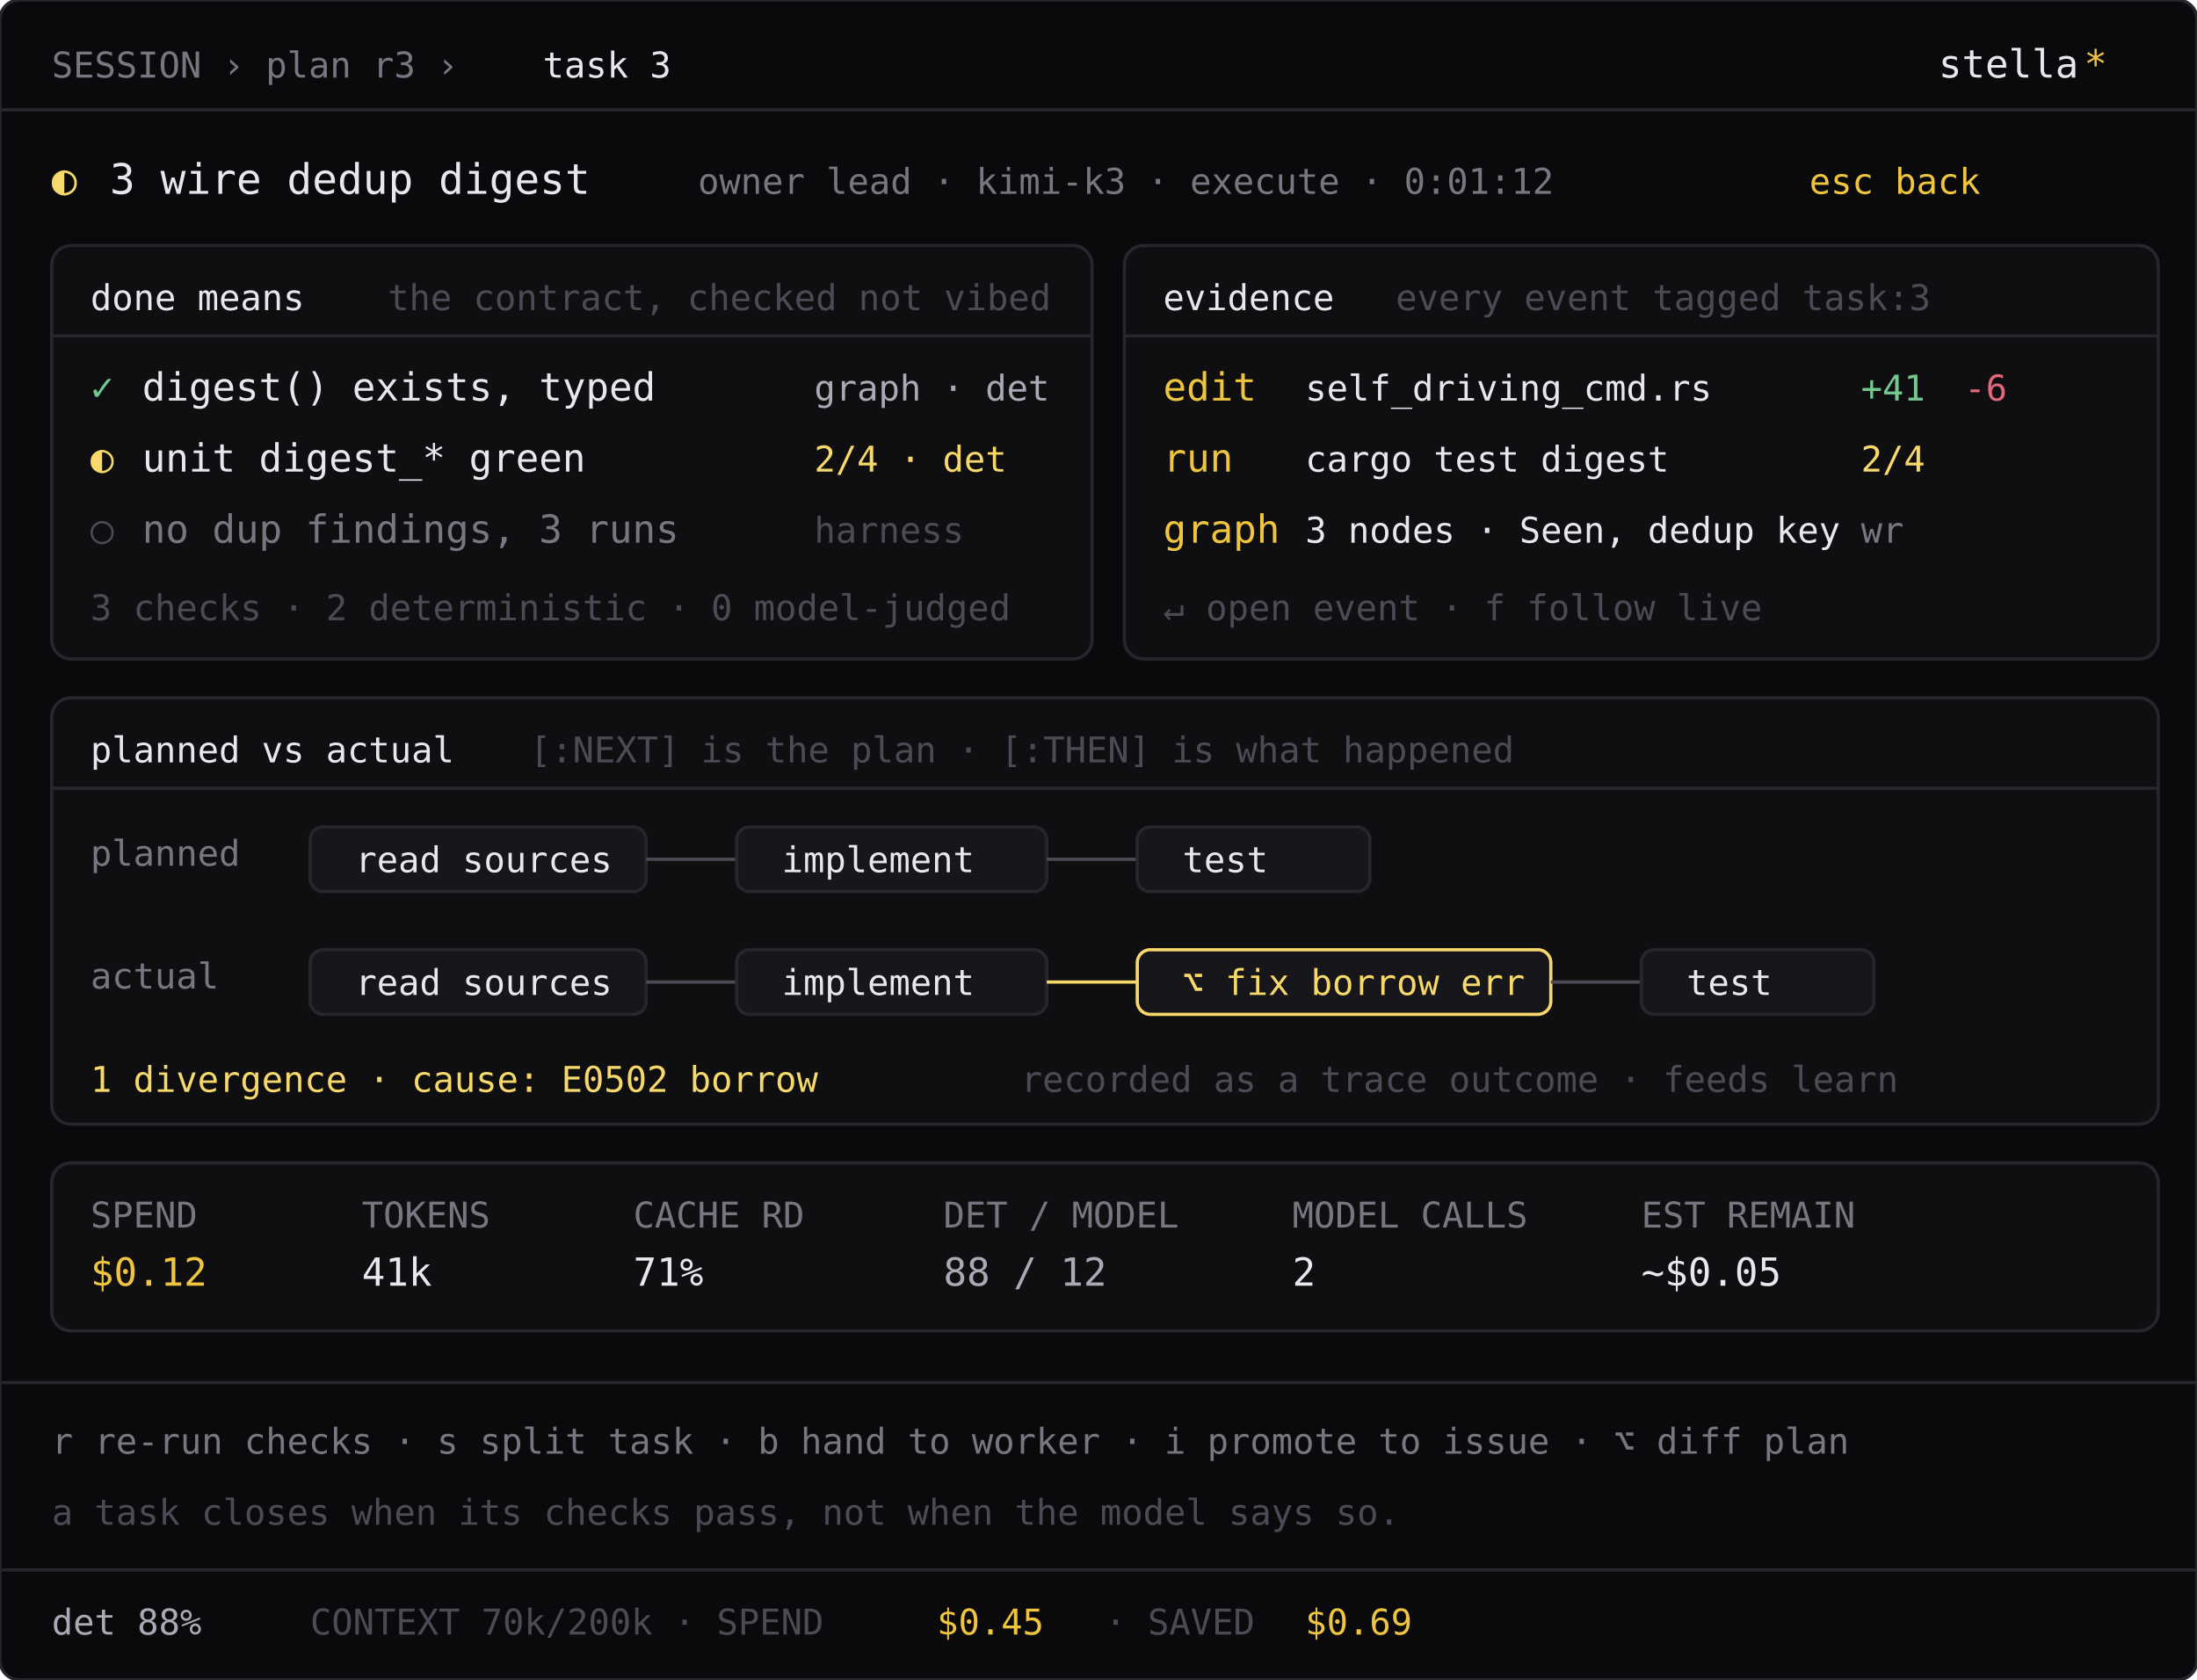
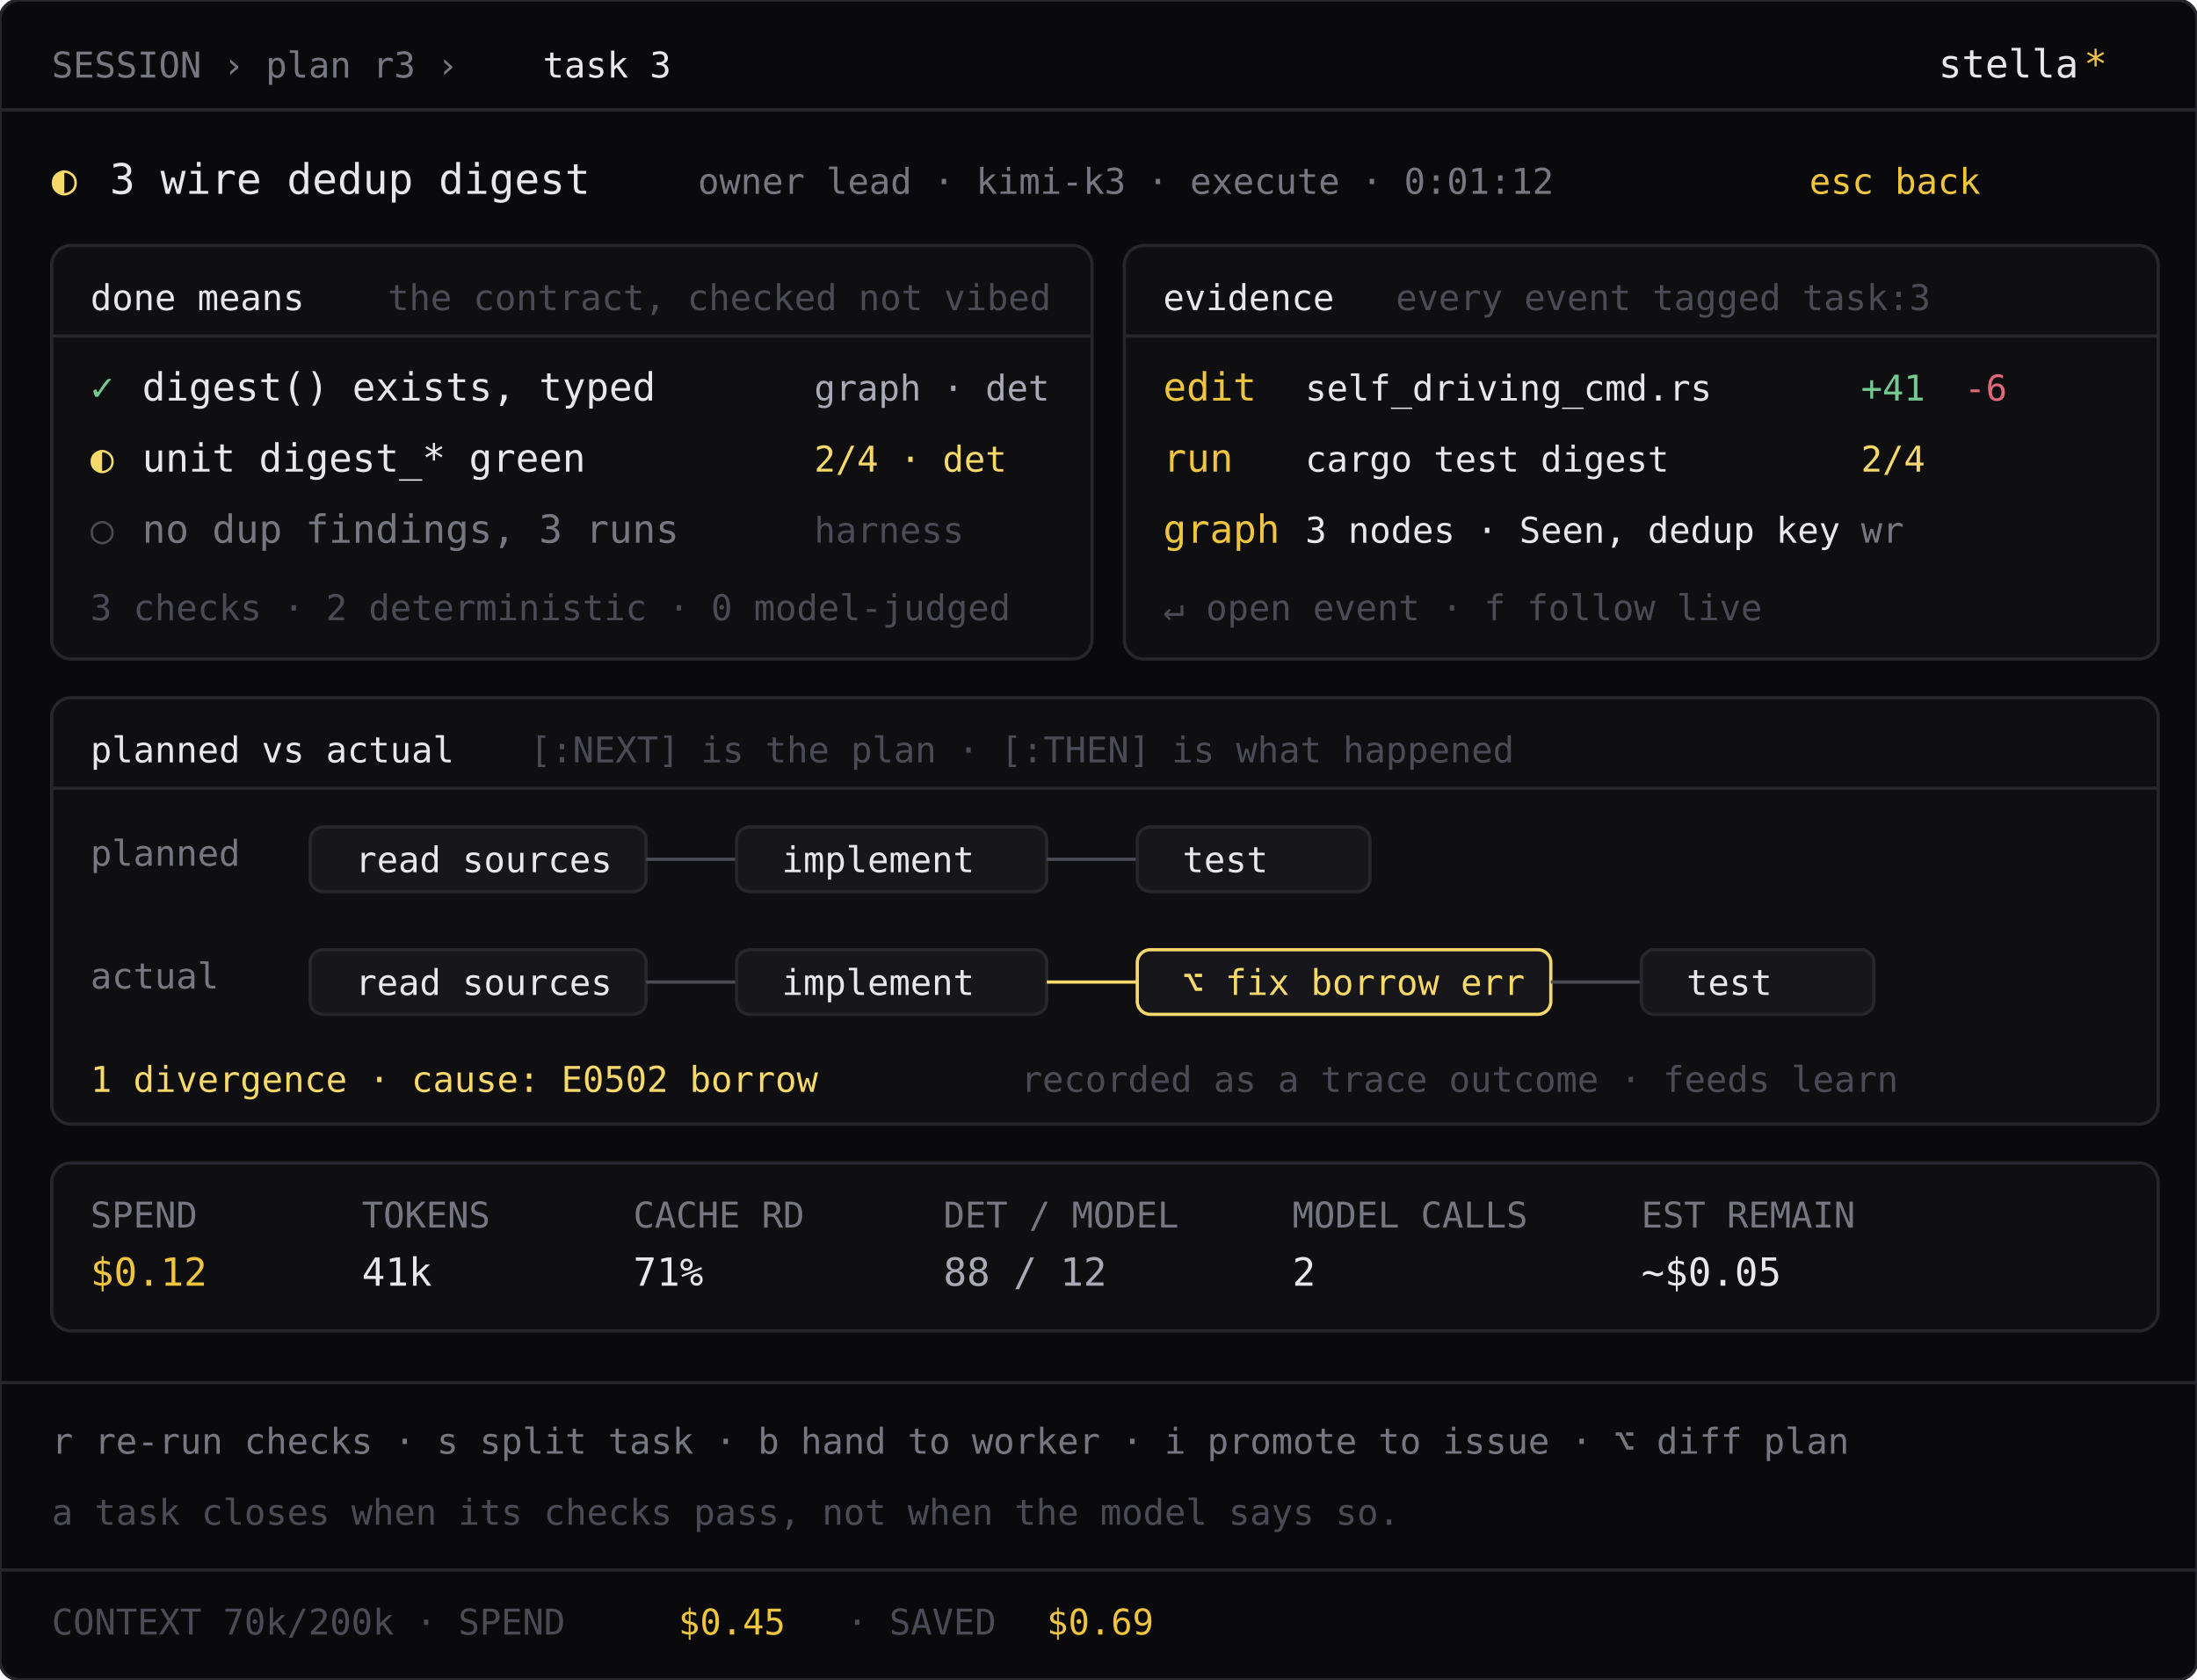
<svg xmlns="http://www.w3.org/2000/svg" viewBox="0 0 680 520" width="680" height="520" font-family="DejaVu Sans Mono, JetBrains Mono, monospace">
  <rect x="0" y="0" width="680" height="520" rx="6" fill="#0A0A0C" stroke="#26262C" stroke-width="1" />
  <text x="16" y="24" font-size="11" fill="#777782">SESSION › plan r3 ›</text>
  <text x="168" y="24" font-size="11" fill="#E8E8EC">task 3</text>
  <text x="600" y="24" font-size="12" fill="#E8E8EC" font-weight="500">stella</text>
  <text x="645" y="24" font-size="12" fill="#EFC53F" font-weight="500">*</text>
  <line x1="0" y1="34" x2="680" y2="34" stroke="#26262C" stroke-width="1" />
  <text x="16" y="60" font-size="13" fill="#F7D96B">◐</text>
  <text x="34" y="60" font-size="13" fill="#E8E8EC" font-weight="500">3 wire dedup digest</text>
  <text x="216" y="60" font-size="11" fill="#777782">owner lead · kimi-k3 · execute · 0:01:12</text>
  <text x="560" y="60" font-size="11" fill="#EFC53F">esc back</text>
  <rect x="16" y="76" width="322" height="128" rx="6" fill="#0F0F12" stroke="#26262C" stroke-width="1" />
  <text x="28" y="96" font-size="11" fill="#E8E8EC" font-weight="500">done means</text>
  <text x="120" y="96" font-size="11" fill="#4B4B56">the contract, checked not vibed</text>
  <line x1="16" y1="104" x2="338" y2="104" stroke="#26262C" stroke-width="1" />
  <text x="28" y="124" font-size="12" fill="#74C991">✓</text>
  <text x="44" y="124" font-size="12" fill="#E8E8EC">digest() exists, typed</text>
  <text x="252" y="124" font-size="11" fill="#A9AAB5">graph · det</text>
  <text x="28" y="146" font-size="12" fill="#F7D96B">◐</text>
  <text x="44" y="146" font-size="12" fill="#E8E8EC">unit digest_* green</text>
  <text x="252" y="146" font-size="11" fill="#F7D96B">2/4 · det</text>
  <text x="28" y="168" font-size="12" fill="#4B4B56">○</text>
  <text x="44" y="168" font-size="12" fill="#777782">no dup findings, 3 runs</text>
  <text x="252" y="168" font-size="11" fill="#4B4B56">harness</text>
  <text x="28" y="192" font-size="11" fill="#4B4B56">3 checks · 2 deterministic · 0 model-judged</text>
  <rect x="348" y="76" width="320" height="128" rx="6" fill="#0F0F12" stroke="#26262C" stroke-width="1" />
  <text x="360" y="96" font-size="11" fill="#E8E8EC" font-weight="500">evidence</text>
  <text x="432" y="96" font-size="11" fill="#4B4B56">every event tagged task:3</text>
  <line x1="348" y1="104" x2="668" y2="104" stroke="#26262C" stroke-width="1" />
  <text x="360" y="124" font-size="12" fill="#EFC53F">edit</text>
  <text x="404" y="124" font-size="11" fill="#E8E8EC">self_driving_cmd.rs</text>
  <text x="576" y="124" font-size="11" fill="#74C991">+41</text>
  <text x="608" y="124" font-size="11" fill="#E0687A">-6</text>
  <text x="360" y="146" font-size="12" fill="#EFC53F">run</text>
  <text x="404" y="146" font-size="11" fill="#E8E8EC">cargo test digest</text>
  <text x="576" y="146" font-size="11" fill="#F7D96B">2/4</text>
  <text x="360" y="168" font-size="12" fill="#EFC53F">graph</text>
  <text x="404" y="168" font-size="11" fill="#E8E8EC">3 nodes · Seen, dedup key</text>
  <text x="576" y="168" font-size="11" fill="#777782">wr</text>
  <text x="360" y="192" font-size="11" fill="#4B4B56">↵ open event · f follow live</text>
  <rect x="16" y="216" width="652" height="132" rx="6" fill="#0F0F12" stroke="#26262C" stroke-width="1" />
  <text x="28" y="236" font-size="11" fill="#E8E8EC" font-weight="500">planned vs actual</text>
  <text x="164" y="236" font-size="11" fill="#4B4B56">[:NEXT] is the plan · [:THEN] is what happened</text>
  <line x1="16" y1="244" x2="668" y2="244" stroke="#26262C" stroke-width="1" />
  <text x="28" y="268" font-size="11" fill="#777782">planned</text>
  <rect x="96" y="256" width="104" height="20" rx="4" fill="#17171B" stroke="#26262C" stroke-width="1" />
  <text x="110" y="270" font-size="11" fill="#E8E8EC">read sources</text>
  <line x1="200" y1="266" x2="228" y2="266" stroke="#4B4B56" stroke-width="1" />
  <rect x="228" y="256" width="96" height="20" rx="4" fill="#17171B" stroke="#26262C" stroke-width="1" />
  <text x="242" y="270" font-size="11" fill="#E8E8EC">implement</text>
  <line x1="324" y1="266" x2="352" y2="266" stroke="#4B4B56" stroke-width="1" />
  <rect x="352" y="256" width="72" height="20" rx="4" fill="#17171B" stroke="#26262C" stroke-width="1" />
  <text x="366" y="270" font-size="11" fill="#E8E8EC">test</text>
  <text x="28" y="306" font-size="11" fill="#777782">actual</text>
  <rect x="96" y="294" width="104" height="20" rx="4" fill="#17171B" stroke="#26262C" stroke-width="1" />
  <text x="110" y="308" font-size="11" fill="#E8E8EC">read sources</text>
  <line x1="200" y1="304" x2="228" y2="304" stroke="#4B4B56" stroke-width="1" />
  <rect x="228" y="294" width="96" height="20" rx="4" fill="#17171B" stroke="#26262C" stroke-width="1" />
  <text x="242" y="308" font-size="11" fill="#E8E8EC">implement</text>
  <line x1="324" y1="304" x2="352" y2="304" stroke="#F7D96B" stroke-width="1" />
  <rect x="352" y="294" width="128" height="20" rx="4" fill="#17171B" stroke="#F7D96B" stroke-width="1" />
  <text x="366" y="308" font-size="11" fill="#F7D96B">⌥ fix borrow err</text>
  <line x1="480" y1="304" x2="508" y2="304" stroke="#4B4B56" stroke-width="1" />
  <rect x="508" y="294" width="72" height="20" rx="4" fill="#17171B" stroke="#26262C" stroke-width="1" />
  <text x="522" y="308" font-size="11" fill="#E8E8EC">test</text>
  <text x="28" y="338" font-size="11" fill="#F7D96B">1 divergence · cause: E0502 borrow</text>
  <text x="316" y="338" font-size="11" fill="#4B4B56">recorded as a trace outcome · feeds learn</text>
  <rect x="16" y="360" width="652" height="52" rx="6" fill="#0F0F12" stroke="#26262C" stroke-width="1" />
  <text x="28" y="380" font-size="11" fill="#777782">SPEND</text>
  <text x="28" y="398" font-size="12" fill="#EFC53F">$0.12</text>
  <text x="112" y="380" font-size="11" fill="#777782">TOKENS</text>
  <text x="112" y="398" font-size="12" fill="#E8E8EC">41k</text>
  <text x="196" y="380" font-size="11" fill="#777782">CACHE RD</text>
  <text x="196" y="398" font-size="12" fill="#E8E8EC">71%</text>
  <text x="292" y="380" font-size="11" fill="#777782">DET / MODEL</text>
  <text x="292" y="398" font-size="12" fill="#A9AAB5">88 / 12</text>
  <text x="400" y="380" font-size="11" fill="#777782">MODEL CALLS</text>
  <text x="400" y="398" font-size="12" fill="#E8E8EC">2</text>
  <text x="508" y="380" font-size="11" fill="#777782">EST REMAIN</text>
  <text x="508" y="398" font-size="12" fill="#E8E8EC">~$0.05</text>
  <line x1="0" y1="428" x2="680" y2="428" stroke="#26262C" stroke-width="1" />
  <text x="16" y="450" font-size="11" fill="#777782">r re-run checks · s split task · b hand to worker · i promote to issue · ⌥ diff plan</text>
  <text x="16" y="472" font-size="11" fill="#4B4B56">a task closes when its checks pass, not when the model says so.</text>
  <line x1="0" y1="486" x2="680" y2="486" stroke="#26262C" stroke-width="1" />
-   <text x="16" y="506" font-size="11" fill="#A9AAB5">det 88%</text>
-   <text x="96" y="506" font-size="11" fill="#4B4B56">CONTEXT 70k/200k · SPEND</text>
-   <text x="290" y="506" font-size="11" fill="#EFC53F">$0.45</text>
-   <text x="342" y="506" font-size="11" fill="#4B4B56">· SAVED</text>
-   <text x="404" y="506" font-size="11" fill="#EFC53F">$0.69</text>
+   <text x="16" y="506" font-size="11" fill="#4B4B56">CONTEXT 70k/200k · SPEND</text>
+   <text x="210" y="506" font-size="11" fill="#EFC53F">$0.45</text>
+   <text x="262" y="506" font-size="11" fill="#4B4B56">· SAVED</text>
+   <text x="324" y="506" font-size="11" fill="#EFC53F">$0.69</text>
</svg>
